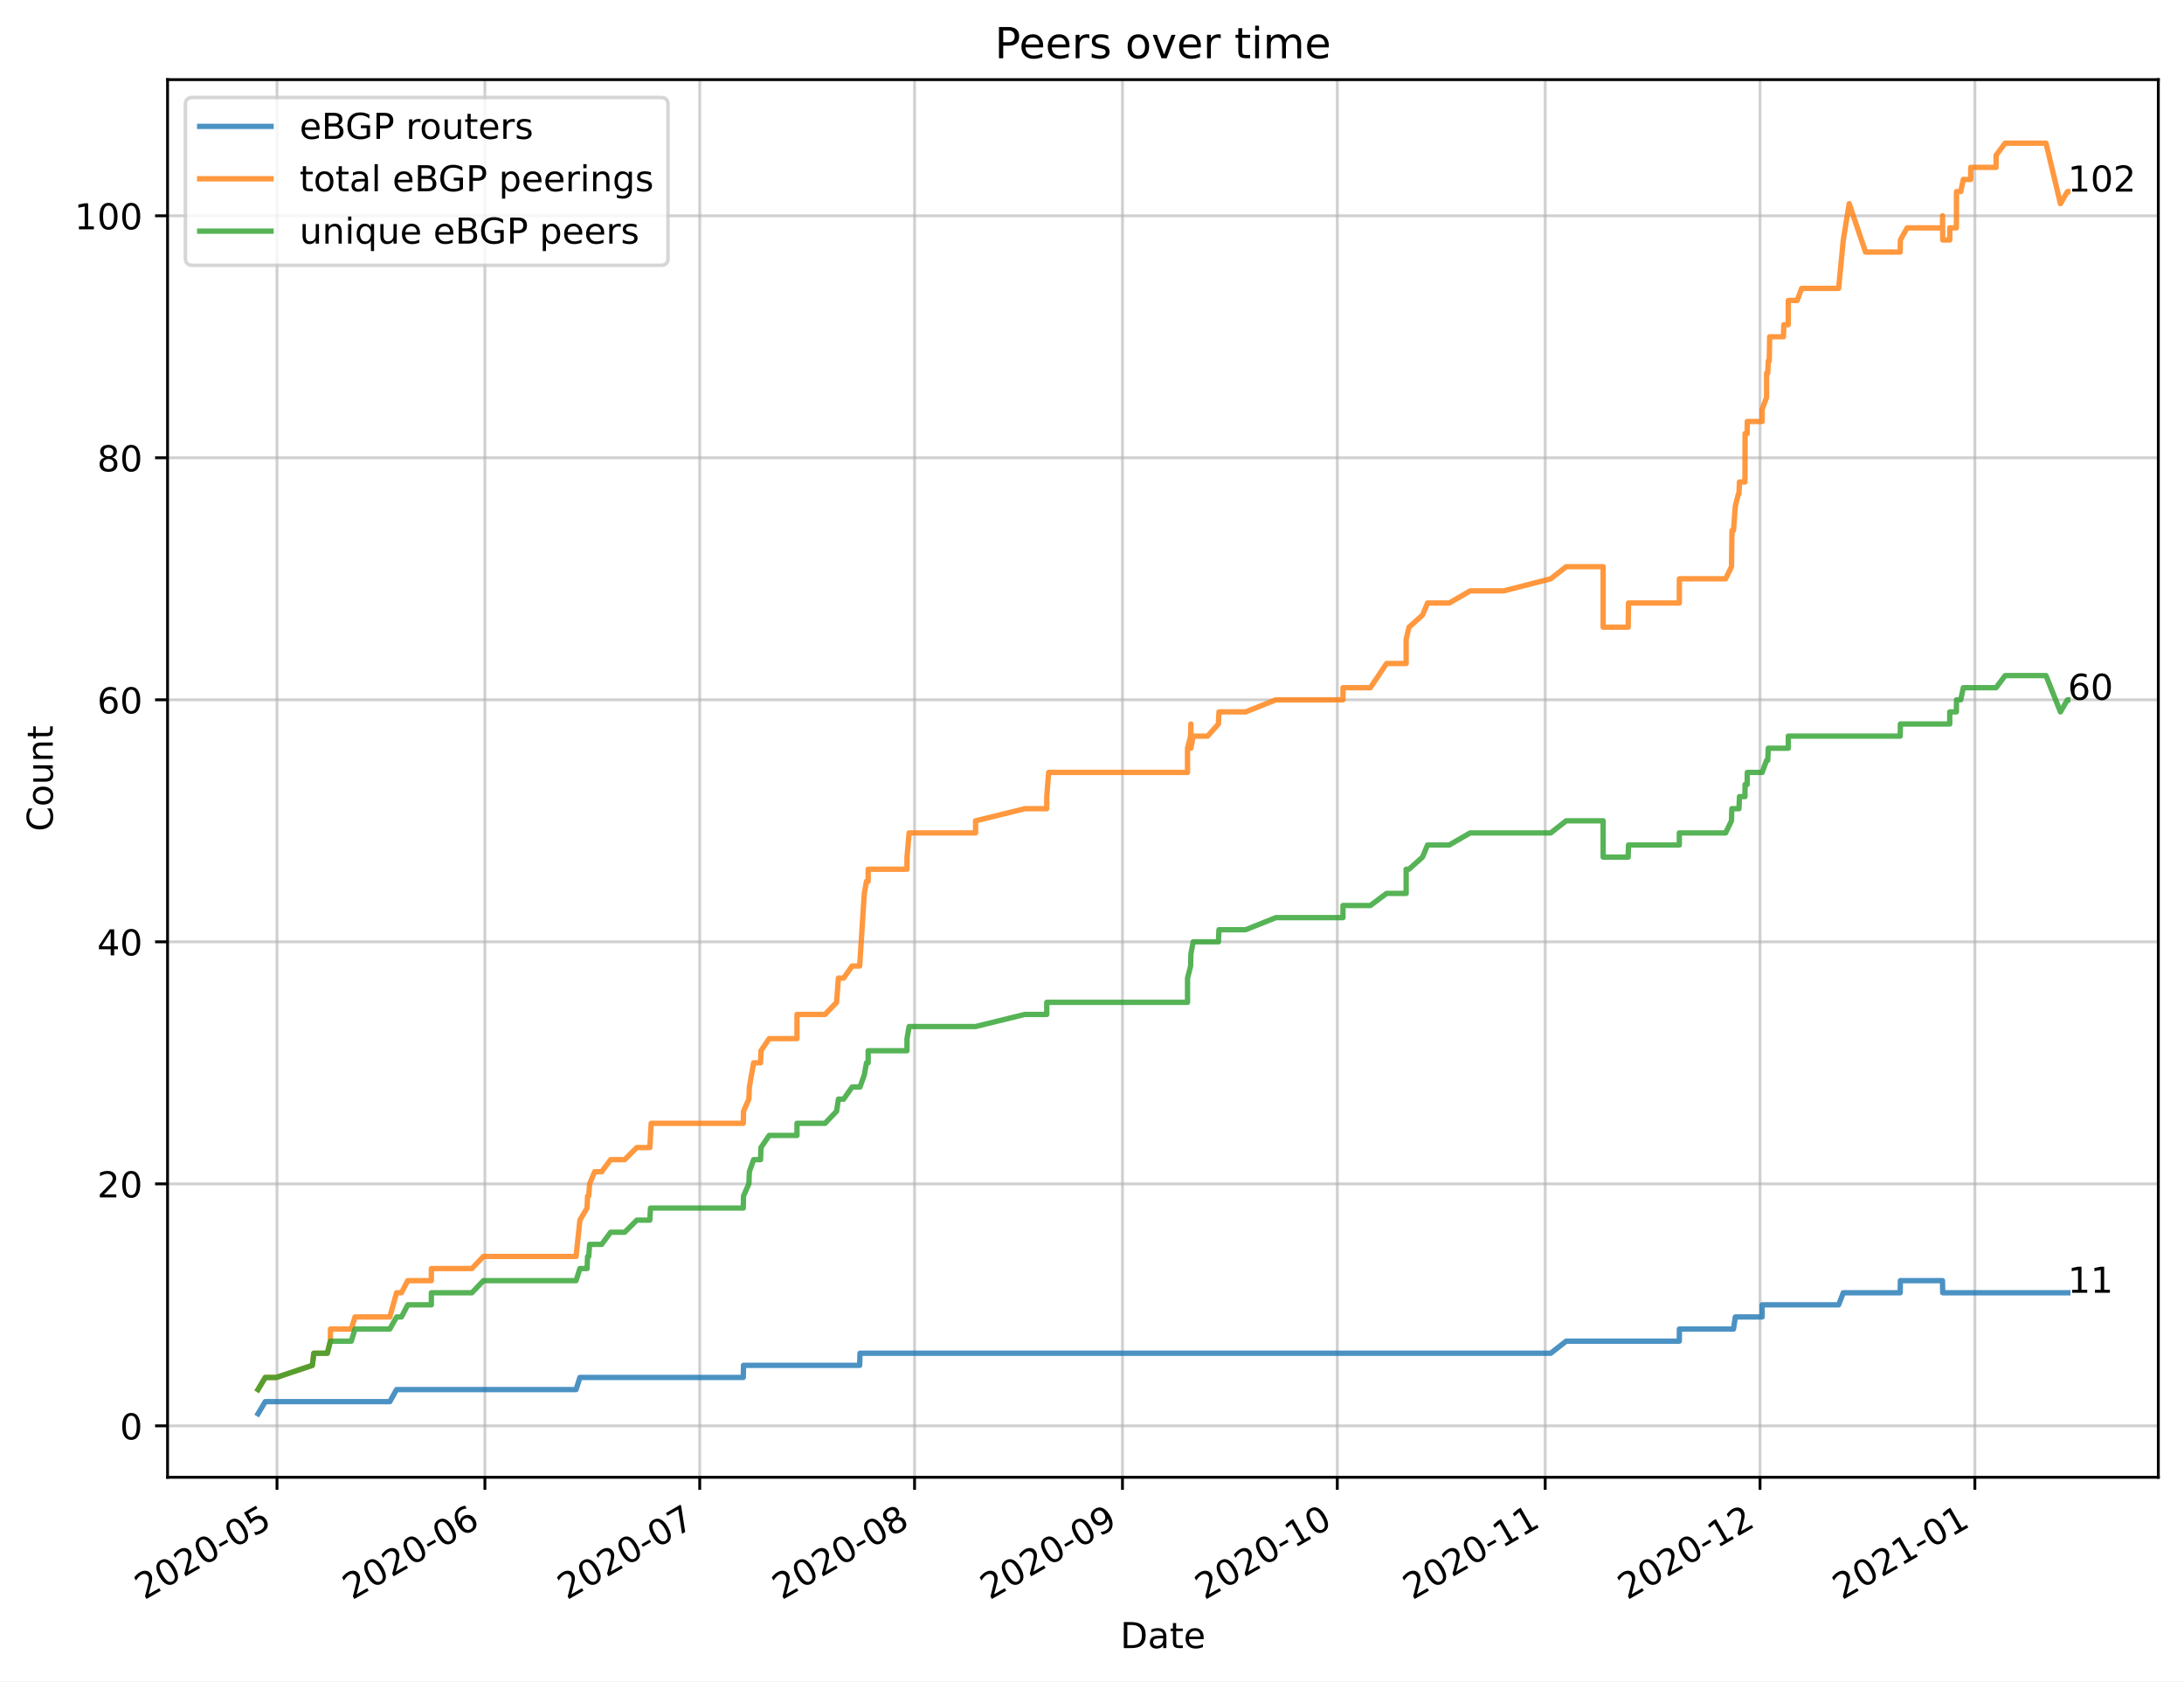
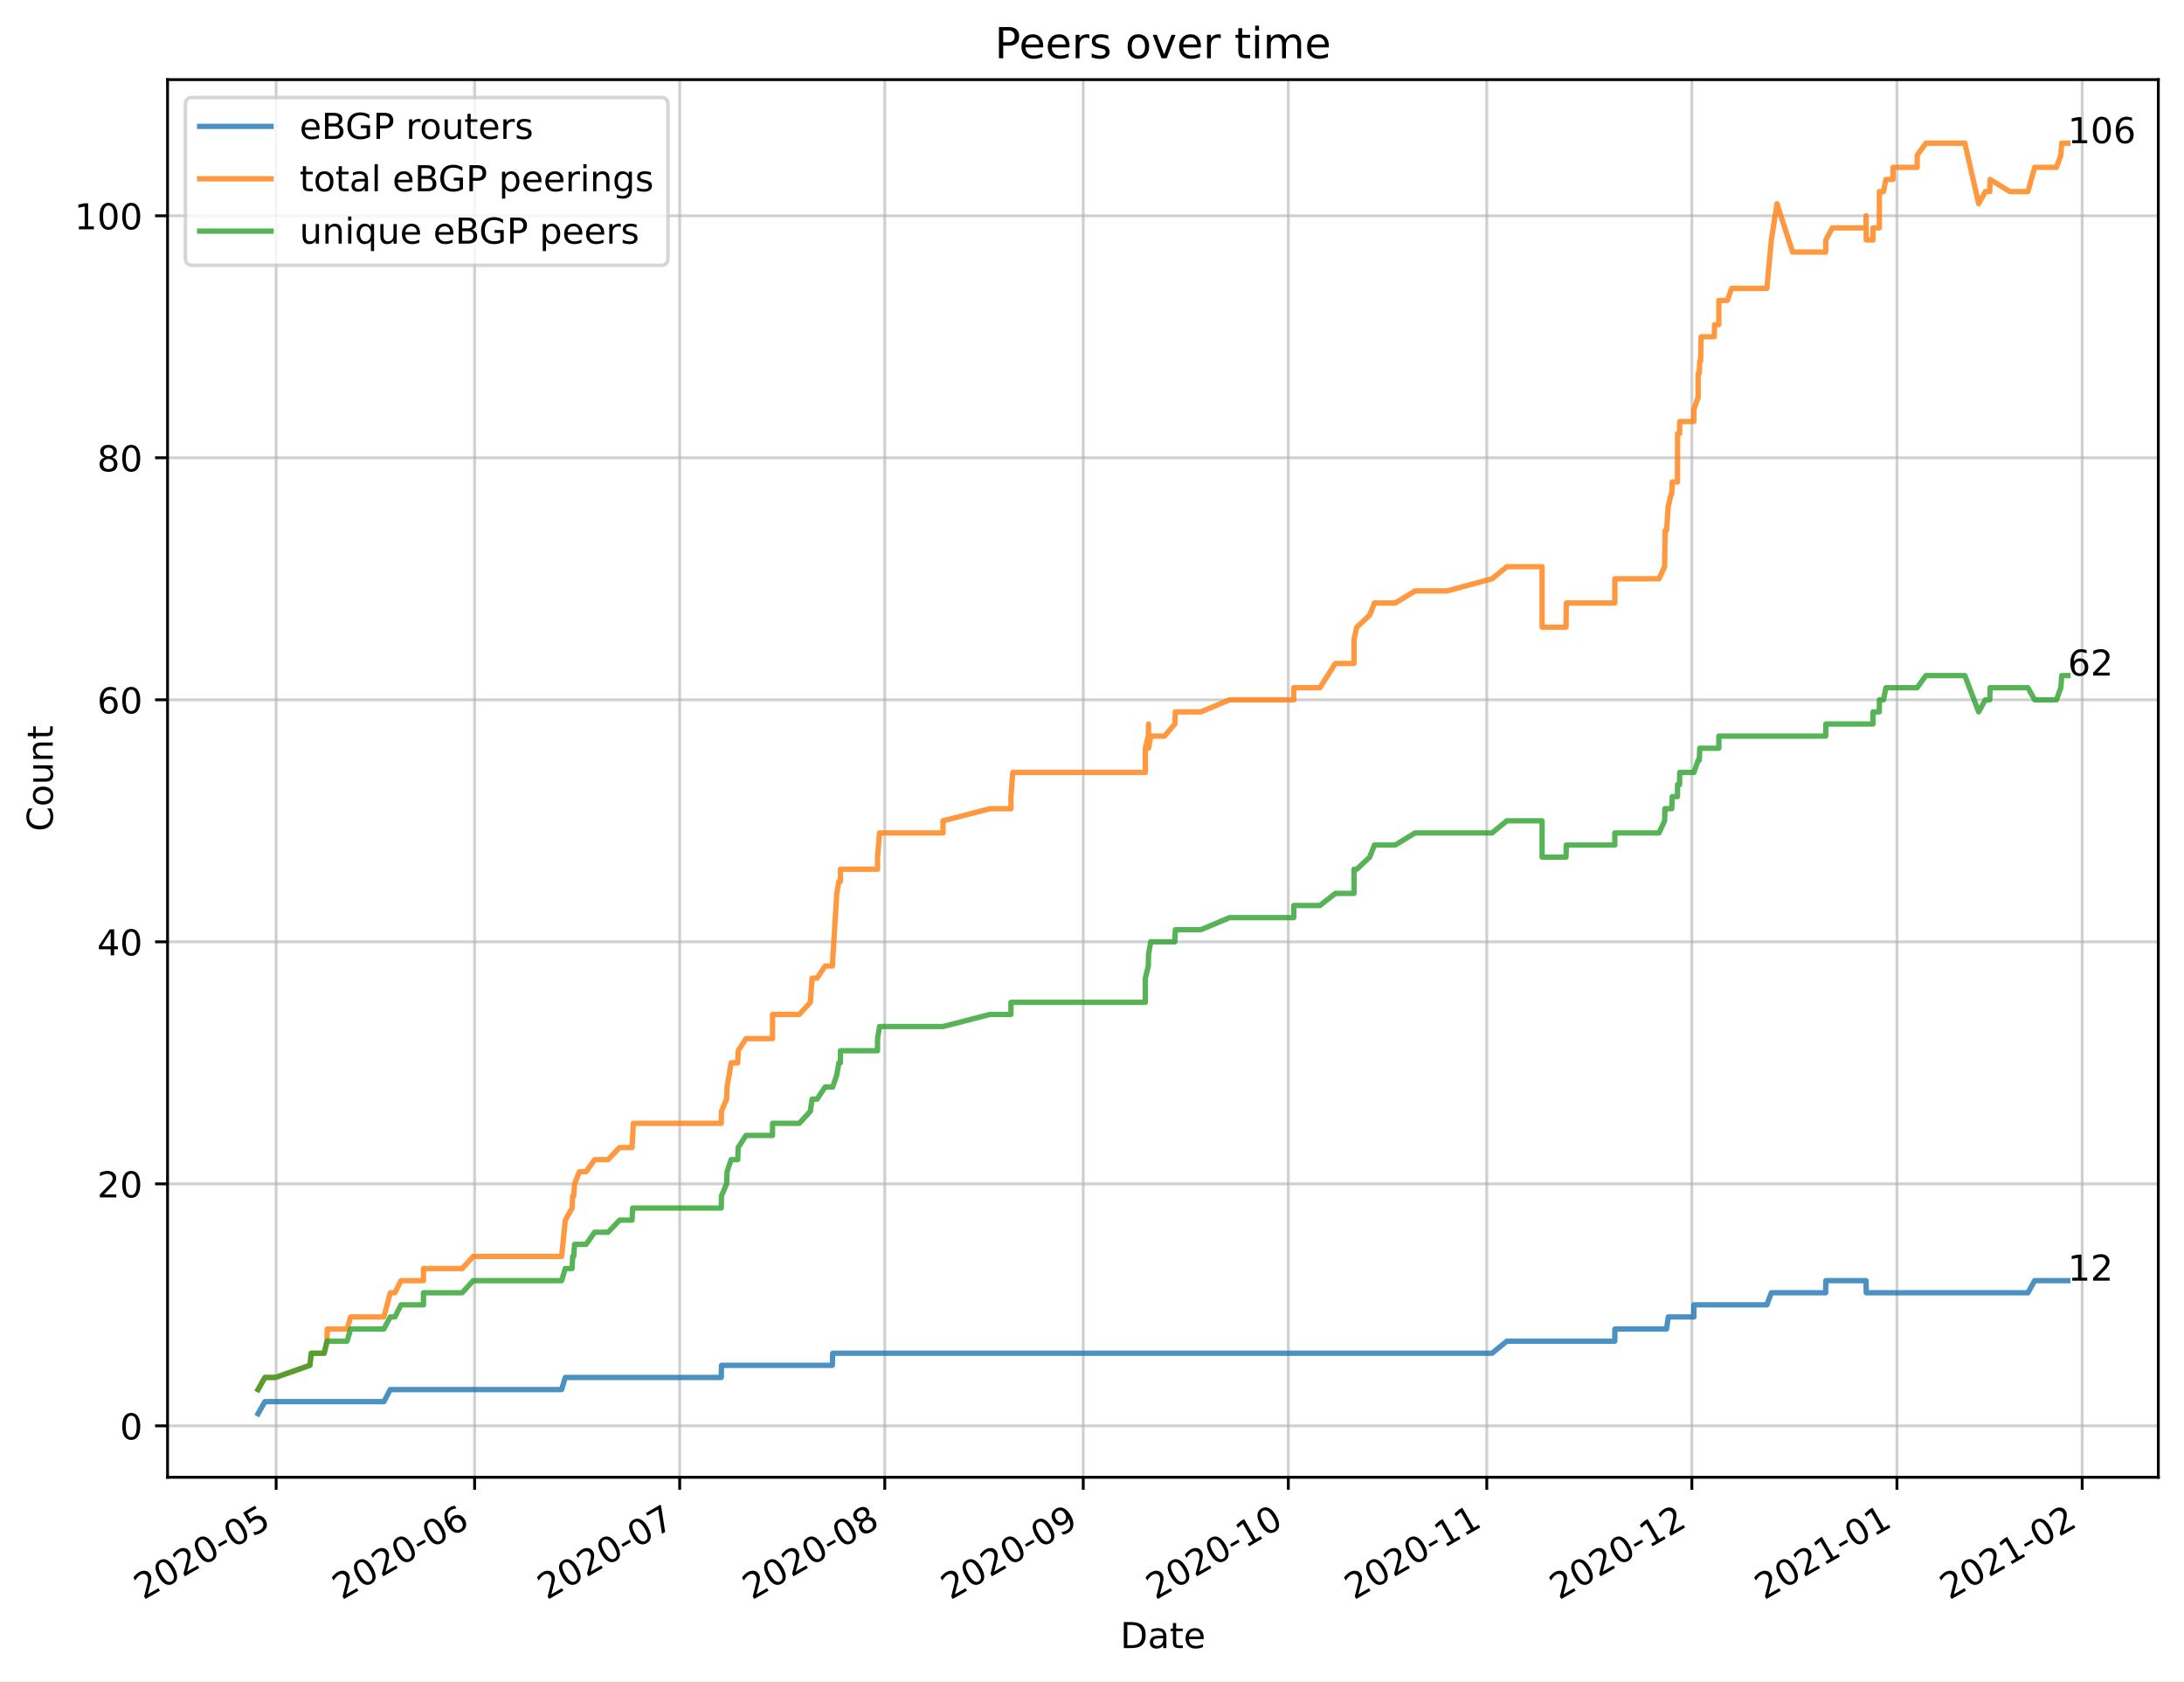
<svg xmlns="http://www.w3.org/2000/svg" xmlns:xlink="http://www.w3.org/1999/xlink" height="471.149pt" version="1.1" viewBox="0 0 612.166 471.149" width="612.166pt">
  <defs>
    <style type="text/css">*{stroke-linecap:butt;stroke-linejoin:round;}</style>
  </defs>
  <g id="figure_1">
    <g id="patch_1">
      <path d="M 0 471.149  L 612.166 471.149  L 612.166 0  L 0 0  z " style="fill:#ffffff;" />
    </g>
    <g id="axes_1">
      <g id="patch_2">
        <path d="M 46.966 413.998  L 604.966 413.998  L 604.966 22.318  L 46.966 22.318  z " style="fill:#ffffff;" />
      </g>
      <g id="matplotlib.axis_1">
        <g id="xtick_1">
          <g id="line2d_1">
-             <path clip-path="url(#p2215e91802)" d="M 77.642 413.998  L 77.642 22.318  " style="fill:none;stroke:#b0b0b0;stroke-linecap:square;stroke-opacity:0.6;stroke-width:0.8;" />
+             <path clip-path="url(#p0b9fd06346)" d="M 77.401 413.998  L 77.401 22.318  " style="fill:none;stroke:#b0b0b0;stroke-linecap:square;stroke-opacity:0.6;stroke-width:0.8;" />
          </g>
          <g id="line2d_2">
            <defs>
-               <path d="M 0 0  L 0 3.5  " id="m3f72b7a32d" style="stroke:#000000;stroke-width:0.8;" />
+               <path d="M 0 0  L 0 3.5  " id="m53df574d23" style="stroke:#000000;stroke-width:0.8;" />
            </defs>
            <g>
-               <use style="stroke:#000000;stroke-width:0.8;" x="77.642" xlink:href="#m3f72b7a32d" y="413.998" />
+               <use style="stroke:#000000;stroke-width:0.8;" x="77.401" xlink:href="#m53df574d23" y="413.998" />
            </g>
          </g>
          <g id="text_1">
-             <text style="font-family:DejaVu Sans;font-size:10px;font-stretch:normal;font-style:normal;font-weight:normal;" transform="translate(40.41694 448.47)rotate(-30)">2020-05</text>
+             <text style="font-family:DejaVu Sans;font-size:10px;font-stretch:normal;font-style:normal;font-weight:normal;" transform="translate(40.17584 448.47)rotate(-30)">2020-05</text>
          </g>
        </g>
        <g id="xtick_2">
          <g id="line2d_3">
-             <path clip-path="url(#p2215e91802)" d="M 135.916 413.998  L 135.916 22.318  " style="fill:none;stroke:#b0b0b0;stroke-linecap:square;stroke-opacity:0.6;stroke-width:0.8;" />
+             <path clip-path="url(#p0b9fd06346)" d="M 133.03 413.998  L 133.03 22.318  " style="fill:none;stroke:#b0b0b0;stroke-linecap:square;stroke-opacity:0.6;stroke-width:0.8;" />
          </g>
          <g id="line2d_4">
            <g>
-               <use style="stroke:#000000;stroke-width:0.8;" x="135.916" xlink:href="#m3f72b7a32d" y="413.998" />
+               <use style="stroke:#000000;stroke-width:0.8;" x="133.03" xlink:href="#m53df574d23" y="413.998" />
            </g>
          </g>
          <g id="text_2">
-             <text style="font-family:DejaVu Sans;font-size:10px;font-stretch:normal;font-style:normal;font-weight:normal;" transform="translate(98.69077 448.47)rotate(-30)">2020-06</text>
+             <text style="font-family:DejaVu Sans;font-size:10px;font-stretch:normal;font-style:normal;font-weight:normal;" transform="translate(95.80505 448.47)rotate(-30)">2020-06</text>
          </g>
        </g>
        <g id="xtick_3">
          <g id="line2d_5">
-             <path clip-path="url(#p2215e91802)" d="M 196.132 413.998  L 196.132 22.318  " style="fill:none;stroke:#b0b0b0;stroke-linecap:square;stroke-opacity:0.6;stroke-width:0.8;" />
+             <path clip-path="url(#p0b9fd06346)" d="M 190.513 413.998  L 190.513 22.318  " style="fill:none;stroke:#b0b0b0;stroke-linecap:square;stroke-opacity:0.6;stroke-width:0.8;" />
          </g>
          <g id="line2d_6">
            <g>
-               <use style="stroke:#000000;stroke-width:0.8;" x="196.132" xlink:href="#m3f72b7a32d" y="413.998" />
+               <use style="stroke:#000000;stroke-width:0.8;" x="190.513" xlink:href="#m53df574d23" y="413.998" />
            </g>
          </g>
          <g id="text_3">
-             <text style="font-family:DejaVu Sans;font-size:10px;font-stretch:normal;font-style:normal;font-weight:normal;" transform="translate(158.9071 448.47)rotate(-30)">2020-07</text>
+             <text style="font-family:DejaVu Sans;font-size:10px;font-stretch:normal;font-style:normal;font-weight:normal;" transform="translate(153.2886 448.47)rotate(-30)">2020-07</text>
          </g>
        </g>
        <g id="xtick_4">
          <g id="line2d_7">
-             <path clip-path="url(#p2215e91802)" d="M 256.348 413.998  L 256.348 22.318  " style="fill:none;stroke:#b0b0b0;stroke-linecap:square;stroke-opacity:0.6;stroke-width:0.8;" />
+             <path clip-path="url(#p0b9fd06346)" d="M 247.997 413.998  L 247.997 22.318  " style="fill:none;stroke:#b0b0b0;stroke-linecap:square;stroke-opacity:0.6;stroke-width:0.8;" />
          </g>
          <g id="line2d_8">
            <g>
-               <use style="stroke:#000000;stroke-width:0.8;" x="256.348" xlink:href="#m3f72b7a32d" y="413.998" />
+               <use style="stroke:#000000;stroke-width:0.8;" x="247.997" xlink:href="#m53df574d23" y="413.998" />
            </g>
          </g>
          <g id="text_4">
-             <text style="font-family:DejaVu Sans;font-size:10px;font-stretch:normal;font-style:normal;font-weight:normal;" transform="translate(219.1233 448.47)rotate(-30)">2020-08</text>
+             <text style="font-family:DejaVu Sans;font-size:10px;font-stretch:normal;font-style:normal;font-weight:normal;" transform="translate(210.7721 448.47)rotate(-30)">2020-08</text>
          </g>
        </g>
        <g id="xtick_5">
          <g id="line2d_9">
-             <path clip-path="url(#p2215e91802)" d="M 314.622 413.998  L 314.622 22.318  " style="fill:none;stroke:#b0b0b0;stroke-linecap:square;stroke-opacity:0.6;stroke-width:0.8;" />
+             <path clip-path="url(#p0b9fd06346)" d="M 303.626 413.998  L 303.626 22.318  " style="fill:none;stroke:#b0b0b0;stroke-linecap:square;stroke-opacity:0.6;stroke-width:0.8;" />
          </g>
          <g id="line2d_10">
            <g>
-               <use style="stroke:#000000;stroke-width:0.8;" x="314.622" xlink:href="#m3f72b7a32d" y="413.998" />
+               <use style="stroke:#000000;stroke-width:0.8;" x="303.626" xlink:href="#m53df574d23" y="413.998" />
            </g>
          </g>
          <g id="text_5">
-             <text style="font-family:DejaVu Sans;font-size:10px;font-stretch:normal;font-style:normal;font-weight:normal;" transform="translate(277.3972 448.47)rotate(-30)">2020-09</text>
+             <text style="font-family:DejaVu Sans;font-size:10px;font-stretch:normal;font-style:normal;font-weight:normal;" transform="translate(266.4013 448.47)rotate(-30)">2020-09</text>
          </g>
        </g>
        <g id="xtick_6">
          <g id="line2d_11">
-             <path clip-path="url(#p2215e91802)" d="M 374.838 413.998  L 374.838 22.318  " style="fill:none;stroke:#b0b0b0;stroke-linecap:square;stroke-opacity:0.6;stroke-width:0.8;" />
+             <path clip-path="url(#p0b9fd06346)" d="M 361.11 413.998  L 361.11 22.318  " style="fill:none;stroke:#b0b0b0;stroke-linecap:square;stroke-opacity:0.6;stroke-width:0.8;" />
          </g>
          <g id="line2d_12">
            <g>
-               <use style="stroke:#000000;stroke-width:0.8;" x="374.838" xlink:href="#m3f72b7a32d" y="413.998" />
+               <use style="stroke:#000000;stroke-width:0.8;" x="361.11" xlink:href="#m53df574d23" y="413.998" />
            </g>
          </g>
          <g id="text_6">
-             <text style="font-family:DejaVu Sans;font-size:10px;font-stretch:normal;font-style:normal;font-weight:normal;" transform="translate(337.6135 448.47)rotate(-30)">2020-10</text>
+             <text style="font-family:DejaVu Sans;font-size:10px;font-stretch:normal;font-style:normal;font-weight:normal;" transform="translate(323.8848 448.47)rotate(-30)">2020-10</text>
          </g>
        </g>
        <g id="xtick_7">
          <g id="line2d_13">
-             <path clip-path="url(#p2215e91802)" d="M 433.112 413.998  L 433.112 22.318  " style="fill:none;stroke:#b0b0b0;stroke-linecap:square;stroke-opacity:0.6;stroke-width:0.8;" />
+             <path clip-path="url(#p0b9fd06346)" d="M 416.739 413.998  L 416.739 22.318  " style="fill:none;stroke:#b0b0b0;stroke-linecap:square;stroke-opacity:0.6;stroke-width:0.8;" />
          </g>
          <g id="line2d_14">
            <g>
-               <use style="stroke:#000000;stroke-width:0.8;" x="433.112" xlink:href="#m3f72b7a32d" y="413.998" />
+               <use style="stroke:#000000;stroke-width:0.8;" x="416.739" xlink:href="#m53df574d23" y="413.998" />
            </g>
          </g>
          <g id="text_7">
-             <text style="font-family:DejaVu Sans;font-size:10px;font-stretch:normal;font-style:normal;font-weight:normal;" transform="translate(395.8873 448.47)rotate(-30)">2020-11</text>
+             <text style="font-family:DejaVu Sans;font-size:10px;font-stretch:normal;font-style:normal;font-weight:normal;" transform="translate(379.514 448.47)rotate(-30)">2020-11</text>
          </g>
        </g>
        <g id="xtick_8">
          <g id="line2d_15">
-             <path clip-path="url(#p2215e91802)" d="M 493.328 413.998  L 493.328 22.318  " style="fill:none;stroke:#b0b0b0;stroke-linecap:square;stroke-opacity:0.6;stroke-width:0.8;" />
+             <path clip-path="url(#p0b9fd06346)" d="M 474.222 413.998  L 474.222 22.318  " style="fill:none;stroke:#b0b0b0;stroke-linecap:square;stroke-opacity:0.6;stroke-width:0.8;" />
          </g>
          <g id="line2d_16">
            <g>
-               <use style="stroke:#000000;stroke-width:0.8;" x="493.328" xlink:href="#m3f72b7a32d" y="413.998" />
+               <use style="stroke:#000000;stroke-width:0.8;" x="474.222" xlink:href="#m53df574d23" y="413.998" />
            </g>
          </g>
          <g id="text_8">
-             <text style="font-family:DejaVu Sans;font-size:10px;font-stretch:normal;font-style:normal;font-weight:normal;" transform="translate(456.1036 448.47)rotate(-30)">2020-12</text>
+             <text style="font-family:DejaVu Sans;font-size:10px;font-stretch:normal;font-style:normal;font-weight:normal;" transform="translate(436.9975 448.47)rotate(-30)">2020-12</text>
          </g>
        </g>
        <g id="xtick_9">
          <g id="line2d_17">
-             <path clip-path="url(#p2215e91802)" d="M 553.545 413.998  L 553.545 22.318  " style="fill:none;stroke:#b0b0b0;stroke-linecap:square;stroke-opacity:0.6;stroke-width:0.8;" />
+             <path clip-path="url(#p0b9fd06346)" d="M 531.706 413.998  L 531.706 22.318  " style="fill:none;stroke:#b0b0b0;stroke-linecap:square;stroke-opacity:0.6;stroke-width:0.8;" />
          </g>
          <g id="line2d_18">
            <g>
-               <use style="stroke:#000000;stroke-width:0.8;" x="553.545" xlink:href="#m3f72b7a32d" y="413.998" />
+               <use style="stroke:#000000;stroke-width:0.8;" x="531.706" xlink:href="#m53df574d23" y="413.998" />
            </g>
          </g>
          <g id="text_9">
-             <text style="font-family:DejaVu Sans;font-size:10px;font-stretch:normal;font-style:normal;font-weight:normal;" transform="translate(516.3199 448.47)rotate(-30)">2021-01</text>
-           </g>
-         </g>
-         <g id="text_10">
+             <text style="font-family:DejaVu Sans;font-size:10px;font-stretch:normal;font-style:normal;font-weight:normal;" transform="translate(494.4811 448.47)rotate(-30)">2021-01</text>
+           </g>
+         </g>
+         <g id="xtick_10">
+           <g id="line2d_19">
+             <path clip-path="url(#p0b9fd06346)" d="M 583.626 413.998  L 583.626 22.318  " style="fill:none;stroke:#b0b0b0;stroke-linecap:square;stroke-opacity:0.6;stroke-width:0.8;" />
+           </g>
+           <g id="line2d_20">
+             <g>
+               <use style="stroke:#000000;stroke-width:0.8;" x="583.626" xlink:href="#m53df574d23" y="413.998" />
+             </g>
+           </g>
+           <g id="text_10">
+             <text style="font-family:DejaVu Sans;font-size:10px;font-stretch:normal;font-style:normal;font-weight:normal;" transform="translate(546.4017 448.47)rotate(-30)">2021-02</text>
+           </g>
+         </g>
+         <g id="text_11">
          <text style="font-family:DejaVu Sans;font-size:10px;font-stretch:normal;font-style:normal;font-weight:normal;text-anchor:middle;" transform="rotate(-0, 325.9656, 461.8695)" x="325.966" y="461.869">Date</text>
        </g>
      </g>
      <g id="matplotlib.axis_2">
        <g id="ytick_1">
-           <g id="line2d_19">
-             <path clip-path="url(#p2215e91802)" d="M 46.966 399.586  L 604.966 399.586  " style="fill:none;stroke:#b0b0b0;stroke-linecap:square;stroke-opacity:0.6;stroke-width:0.8;" />
-           </g>
-           <g id="line2d_20">
+           <g id="line2d_21">
+             <path clip-path="url(#p0b9fd06346)" d="M 46.966 399.586  L 604.966 399.586  " style="fill:none;stroke:#b0b0b0;stroke-linecap:square;stroke-opacity:0.6;stroke-width:0.8;" />
+           </g>
+           <g id="line2d_22">
            <defs>
-               <path d="M 0 0  L -3.5 0  " id="m872a10aa75" style="stroke:#000000;stroke-width:0.8;" />
+               <path d="M 0 0  L -3.5 0  " id="mb22789eb89" style="stroke:#000000;stroke-width:0.8;" />
            </defs>
            <g>
-               <use style="stroke:#000000;stroke-width:0.8;" x="46.966" xlink:href="#m872a10aa75" y="399.586" />
-             </g>
-           </g>
-           <g id="text_11">
+               <use style="stroke:#000000;stroke-width:0.8;" x="46.966" xlink:href="#mb22789eb89" y="399.586" />
+             </g>
+           </g>
+           <g id="text_12">
            <text style="font-family:DejaVu Sans;font-size:10px;font-stretch:normal;font-style:normal;font-weight:normal;text-anchor:end;" transform="rotate(-0, 39.96563, 403.3849)" x="39.966" y="403.385">0</text>
          </g>
        </g>
        <g id="ytick_2">
-           <g id="line2d_21">
-             <path clip-path="url(#p2215e91802)" d="M 46.966 331.762  L 604.966 331.762  " style="fill:none;stroke:#b0b0b0;stroke-linecap:square;stroke-opacity:0.6;stroke-width:0.8;" />
-           </g>
-           <g id="line2d_22">
-             <g>
-               <use style="stroke:#000000;stroke-width:0.8;" x="46.966" xlink:href="#m872a10aa75" y="331.762" />
-             </g>
-           </g>
-           <g id="text_12">
+           <g id="line2d_23">
+             <path clip-path="url(#p0b9fd06346)" d="M 46.966 331.762  L 604.966 331.762  " style="fill:none;stroke:#b0b0b0;stroke-linecap:square;stroke-opacity:0.6;stroke-width:0.8;" />
+           </g>
+           <g id="line2d_24">
+             <g>
+               <use style="stroke:#000000;stroke-width:0.8;" x="46.966" xlink:href="#mb22789eb89" y="331.762" />
+             </g>
+           </g>
+           <g id="text_13">
            <text style="font-family:DejaVu Sans;font-size:10px;font-stretch:normal;font-style:normal;font-weight:normal;text-anchor:end;" transform="rotate(-0, 39.96563, 335.5615)" x="39.966" y="335.562">20</text>
          </g>
        </g>
        <g id="ytick_3">
-           <g id="line2d_23">
-             <path clip-path="url(#p2215e91802)" d="M 46.966 263.939  L 604.966 263.939  " style="fill:none;stroke:#b0b0b0;stroke-linecap:square;stroke-opacity:0.6;stroke-width:0.8;" />
-           </g>
-           <g id="line2d_24">
-             <g>
-               <use style="stroke:#000000;stroke-width:0.8;" x="46.966" xlink:href="#m872a10aa75" y="263.939" />
-             </g>
-           </g>
-           <g id="text_13">
+           <g id="line2d_25">
+             <path clip-path="url(#p0b9fd06346)" d="M 46.966 263.939  L 604.966 263.939  " style="fill:none;stroke:#b0b0b0;stroke-linecap:square;stroke-opacity:0.6;stroke-width:0.8;" />
+           </g>
+           <g id="line2d_26">
+             <g>
+               <use style="stroke:#000000;stroke-width:0.8;" x="46.966" xlink:href="#mb22789eb89" y="263.939" />
+             </g>
+           </g>
+           <g id="text_14">
            <text style="font-family:DejaVu Sans;font-size:10px;font-stretch:normal;font-style:normal;font-weight:normal;text-anchor:end;" transform="rotate(-0, 39.96563, 267.7381)" x="39.966" y="267.738">40</text>
          </g>
        </g>
        <g id="ytick_4">
-           <g id="line2d_25">
-             <path clip-path="url(#p2215e91802)" d="M 46.966 196.116  L 604.966 196.116  " style="fill:none;stroke:#b0b0b0;stroke-linecap:square;stroke-opacity:0.6;stroke-width:0.8;" />
-           </g>
-           <g id="line2d_26">
-             <g>
-               <use style="stroke:#000000;stroke-width:0.8;" x="46.966" xlink:href="#m872a10aa75" y="196.116" />
-             </g>
-           </g>
-           <g id="text_14">
+           <g id="line2d_27">
+             <path clip-path="url(#p0b9fd06346)" d="M 46.966 196.116  L 604.966 196.116  " style="fill:none;stroke:#b0b0b0;stroke-linecap:square;stroke-opacity:0.6;stroke-width:0.8;" />
+           </g>
+           <g id="line2d_28">
+             <g>
+               <use style="stroke:#000000;stroke-width:0.8;" x="46.966" xlink:href="#mb22789eb89" y="196.116" />
+             </g>
+           </g>
+           <g id="text_15">
            <text style="font-family:DejaVu Sans;font-size:10px;font-stretch:normal;font-style:normal;font-weight:normal;text-anchor:end;" transform="rotate(-0, 39.96563, 199.9147)" x="39.966" y="199.915">60</text>
          </g>
        </g>
        <g id="ytick_5">
-           <g id="line2d_27">
-             <path clip-path="url(#p2215e91802)" d="M 46.966 128.292  L 604.966 128.292  " style="fill:none;stroke:#b0b0b0;stroke-linecap:square;stroke-opacity:0.6;stroke-width:0.8;" />
-           </g>
-           <g id="line2d_28">
-             <g>
-               <use style="stroke:#000000;stroke-width:0.8;" x="46.966" xlink:href="#m872a10aa75" y="128.292" />
-             </g>
-           </g>
-           <g id="text_15">
+           <g id="line2d_29">
+             <path clip-path="url(#p0b9fd06346)" d="M 46.966 128.292  L 604.966 128.292  " style="fill:none;stroke:#b0b0b0;stroke-linecap:square;stroke-opacity:0.6;stroke-width:0.8;" />
+           </g>
+           <g id="line2d_30">
+             <g>
+               <use style="stroke:#000000;stroke-width:0.8;" x="46.966" xlink:href="#mb22789eb89" y="128.292" />
+             </g>
+           </g>
+           <g id="text_16">
            <text style="font-family:DejaVu Sans;font-size:10px;font-stretch:normal;font-style:normal;font-weight:normal;text-anchor:end;" transform="rotate(-0, 39.96563, 132.0914)" x="39.966" y="132.091">80</text>
          </g>
        </g>
        <g id="ytick_6">
-           <g id="line2d_29">
-             <path clip-path="url(#p2215e91802)" d="M 46.966 60.469  L 604.966 60.469  " style="fill:none;stroke:#b0b0b0;stroke-linecap:square;stroke-opacity:0.6;stroke-width:0.8;" />
-           </g>
-           <g id="line2d_30">
-             <g>
-               <use style="stroke:#000000;stroke-width:0.8;" x="46.966" xlink:href="#m872a10aa75" y="60.469" />
-             </g>
-           </g>
-           <g id="text_16">
+           <g id="line2d_31">
+             <path clip-path="url(#p0b9fd06346)" d="M 46.966 60.469  L 604.966 60.469  " style="fill:none;stroke:#b0b0b0;stroke-linecap:square;stroke-opacity:0.6;stroke-width:0.8;" />
+           </g>
+           <g id="line2d_32">
+             <g>
+               <use style="stroke:#000000;stroke-width:0.8;" x="46.966" xlink:href="#mb22789eb89" y="60.469" />
+             </g>
+           </g>
+           <g id="text_17">
            <text style="font-family:DejaVu Sans;font-size:10px;font-stretch:normal;font-style:normal;font-weight:normal;text-anchor:end;" transform="rotate(-0, 39.96563, 64.26799)" x="39.966" y="64.268">100</text>
          </g>
        </g>
-         <g id="text_17">
+         <g id="text_18">
          <text style="font-family:DejaVu Sans;font-size:10px;font-stretch:normal;font-style:normal;font-weight:normal;text-anchor:middle;" transform="rotate(-90, 14.79844, 218.1581)" x="14.798" y="218.158">Count</text>
        </g>
      </g>
-       <g id="line2d_31">
-         <path clip-path="url(#p2215e91802)" d="M 579.602 362.283  L 544.534 362.283  L 544.471 358.892  L 532.666 358.892  L 532.618 362.283  L 516.668 362.283  L 515.362 365.674  L 493.929 365.674  L 493.928 369.065  L 486.402 369.065  L 485.891 372.456  L 470.724 372.456  L 470.709 375.847  L 438.993 375.847  L 434.66 379.239  L 241.055 379.239  L 240.96 382.63  L 208.404 382.63  L 208.342 386.021  L 162.544 386.021  L 161.471 389.412  L 111.16 389.412  L 109.263 392.803  L 74.348 392.803  L 72.329 396.194  L 72.329 396.194  " style="fill:none;stroke:#1f77b4;stroke-linecap:square;stroke-opacity:0.8;stroke-width:1.5;" />
-       </g>
-       <g id="line2d_32">
-         <path clip-path="url(#p2215e91802)" d="M 579.602 53.686  L 579.498 53.686  L 577.536 57.078  L 573.486 40.122  L 562.031 40.122  L 559.496 43.513  L 559.482 46.904  L 552.386 46.904  L 552.376 50.295  L 550.308 50.295  L 549.589 53.686  L 548.4 53.686  L 548.365 63.86  L 546.512 63.86  L 546.509 67.251  L 544.534 67.251  L 544.485 60.469  L 544.471 63.86  L 534.562 63.86  L 532.666 67.251  L 532.618 70.642  L 522.909 70.642  L 518.324 57.078  L 516.668 67.251  L 515.362 80.816  L 504.997 80.816  L 503.731 84.207  L 501.253 84.207  L 501.253 90.989  L 500.001 90.989  L 499.898 94.38  L 496.029 94.38  L 495.908 101.163  L 495.641 101.163  L 495.499 104.554  L 495.499 104.554  L 495.172 104.554  L 495.171 111.336  L 493.929 114.727  L 493.928 118.119  L 489.754 118.119  L 489.733 121.51  L 489.136 121.51  L 489.103 135.074  L 487.565 135.074  L 487.423 138.466  L 487.247 138.466  L 486.402 141.857  L 485.891 148.639  L 485.48 148.639  L 485.418 152.03  L 485.326 158.813  L 483.683 162.204  L 470.724 162.204  L 470.709 168.986  L 456.463 168.986  L 456.371 175.769  L 449.357 175.769  L 449.349 158.813  L 438.993 158.813  L 434.66 162.204  L 421.455 165.595  L 412.087 165.595  L 406.216 168.986  L 400.128 168.986  L 398.726 172.377  L 394.942 175.769  L 394.138 179.16  L 394.137 185.942  L 388.639 185.942  L 384.104 192.724  L 376.432 192.724  L 376.431 196.116  L 357.626 196.116  L 349.134 199.507  L 341.672 199.507  L 341.517 202.898  L 338.479 206.289  L 334.451 206.289  L 333.805 209.68  L 333.804 202.898  L 333.726 206.289  L 332.861 209.68  L 332.859 216.463  L 293.935 216.463  L 293.399 223.245  L 293.397 226.636  L 287.24 226.636  L 273.445 230.027  L 273.456 233.418  L 273.441 233.418  L 254.815 233.418  L 254.233 240.201  L 254.216 243.592  L 243.343 243.592  L 243.342 246.983  L 242.877 246.983  L 242.259 250.374  L 240.96 270.721  L 238.84 270.721  L 236.472 274.112  L 235.001 274.112  L 234.496 280.895  L 231.246 284.286  L 223.393 284.286  L 223.392 291.068  L 215.598 291.068  L 213.303 294.459  L 213.176 297.851  L 211.24 297.851  L 210.043 304.633  L 209.907 308.024  L 208.404 311.415  L 208.342 314.806  L 182.522 314.806  L 182.144 321.589  L 178.495 321.589  L 175.093 324.98  L 171.16 324.98  L 168.646 328.371  L 166.685 328.371  L 165.266 331.762  L 165.021 335.153  L 164.701 335.153  L 164.556 338.545  L 162.544 341.936  L 161.471 352.109  L 135.498 352.109  L 132.272 355.5  L 120.906 355.5  L 120.906 358.892  L 114.292 358.892  L 112.52 362.283  L 111.16 362.283  L 109.263 369.065  L 99.507 369.065  L 98.475 372.456  L 92.626 372.456  L 92.596 375.847  L 91.748 379.239  L 87.963 379.239  L 87.552 382.63  L 77.432 386.021  L 74.348 386.021  L 72.329 389.412  L 72.329 389.412  " style="fill:none;stroke:#ff7f0e;stroke-linecap:square;stroke-opacity:0.8;stroke-width:1.5;" />
-       </g>
      <g id="line2d_33">
-         <path clip-path="url(#p2215e91802)" d="M 579.602 196.116  L 579.498 196.116  L 577.536 199.507  L 573.486 189.333  L 562.031 189.333  L 559.482 192.724  L 550.308 192.724  L 549.589 196.116  L 548.4 196.116  L 548.365 199.507  L 546.512 199.507  L 546.509 202.898  L 532.666 202.898  L 532.618 206.289  L 501.253 206.289  L 501.253 209.68  L 495.641 209.68  L 495.499 213.071  L 495.499 213.071  L 495.171 213.071  L 493.928 216.463  L 489.754 216.463  L 489.733 219.854  L 489.136 219.854  L 489.103 223.245  L 487.565 223.245  L 487.423 226.636  L 485.418 226.636  L 485.326 230.027  L 483.683 233.418  L 470.709 233.418  L 470.709 236.81  L 456.463 236.81  L 456.371 240.201  L 449.357 240.201  L 449.349 230.027  L 438.993 230.027  L 434.66 233.418  L 412.087 233.418  L 406.216 236.81  L 400.128 236.81  L 398.726 240.201  L 394.942 243.592  L 394.138 243.592  L 394.137 250.374  L 388.639 250.374  L 384.104 253.765  L 376.432 253.765  L 376.431 257.157  L 357.626 257.157  L 349.134 260.548  L 341.672 260.548  L 341.517 263.939  L 334.451 263.939  L 333.804 267.33  L 333.726 270.721  L 332.861 274.112  L 332.859 280.895  L 293.399 280.895  L 293.397 284.286  L 287.24 284.286  L 273.441 287.677  L 254.815 287.677  L 254.233 291.068  L 254.216 294.459  L 243.343 294.459  L 243.342 297.851  L 242.877 297.851  L 242.259 301.242  L 241.055 304.633  L 238.84 304.633  L 236.472 308.024  L 235.001 308.024  L 234.496 311.415  L 231.246 314.806  L 223.393 314.806  L 223.392 318.198  L 215.598 318.198  L 213.303 321.589  L 213.176 324.98  L 211.24 324.98  L 210.043 328.371  L 209.907 331.762  L 208.404 335.153  L 208.342 338.545  L 182.327 338.545  L 182.144 341.936  L 178.495 341.936  L 175.093 345.327  L 171.16 345.327  L 168.646 348.718  L 165.266 348.718  L 165.021 352.109  L 164.701 352.109  L 164.556 355.5  L 162.544 355.5  L 161.471 358.892  L 135.498 358.892  L 132.272 362.283  L 120.906 362.283  L 120.906 365.674  L 114.292 365.674  L 112.52 369.065  L 111.16 369.065  L 109.263 372.456  L 99.507 372.456  L 98.475 375.847  L 92.596 375.847  L 91.748 379.239  L 87.963 379.239  L 87.552 382.63  L 77.432 386.021  L 74.348 386.021  L 72.329 389.412  L 72.329 389.412  " style="fill:none;stroke:#2ca02c;stroke-linecap:square;stroke-opacity:0.8;stroke-width:1.5;" />
+         <path clip-path="url(#p0b9fd06346)" d="M 579.602 358.892  L 570.303 358.892  L 568.421 362.283  L 523.104 362.283  L 523.044 358.892  L 511.775 358.892  L 511.729 362.283  L 496.503 362.283  L 495.256 365.674  L 474.796 365.674  L 474.795 369.065  L 467.611 369.065  L 467.123 372.456  L 452.643 372.456  L 452.629 375.847  L 422.353 375.847  L 418.216 379.239  L 233.397 379.239  L 233.307 382.63  L 202.229 382.63  L 202.17 386.021  L 158.45 386.021  L 157.425 389.412  L 109.398 389.412  L 107.587 392.803  L 74.256 392.803  L 72.329 396.194  L 72.329 396.194  " style="fill:none;stroke:#1f77b4;stroke-linecap:square;stroke-opacity:0.8;stroke-width:1.5;" />
+       </g>
+       <g id="line2d_34">
+         <path clip-path="url(#p0b9fd06346)" d="M 579.602 40.122  L 577.9 40.122  L 577.646 43.513  L 576.411 46.904  L 570.303 46.904  L 568.421 53.686  L 563.344 53.686  L 557.812 50.295  L 557.723 53.686  L 556.482 53.686  L 554.609 57.078  L 550.742 40.122  L 539.807 40.122  L 537.388 43.513  L 537.374 46.904  L 530.6 46.904  L 530.59 50.295  L 528.616 50.295  L 527.93 53.686  L 526.795 53.686  L 526.761 63.86  L 524.992 63.86  L 524.989 67.251  L 523.104 67.251  L 523.057 60.469  L 523.044 63.86  L 513.585 63.86  L 511.775 67.251  L 511.729 70.642  L 502.46 70.642  L 498.083 57.078  L 496.503 67.251  L 495.256 80.816  L 485.361 80.816  L 484.153 84.207  L 481.787 84.207  L 481.787 90.989  L 480.592 90.989  L 480.493 94.38  L 476.801 94.38  L 476.685 101.163  L 476.43 101.163  L 476.294 104.554  L 476.294 104.554  L 475.982 104.554  L 475.982 111.336  L 474.796 114.727  L 474.795 118.119  L 470.81 118.119  L 470.79 121.51  L 470.221 121.51  L 470.189 135.074  L 468.721 135.074  L 468.585 138.466  L 468.417 138.466  L 467.611 141.857  L 467.123 148.639  L 466.731 148.639  L 466.671 152.03  L 466.583 158.813  L 465.014 162.204  L 452.643 162.204  L 452.629 168.986  L 439.03 168.986  L 438.942 175.769  L 432.246 175.769  L 432.239 158.813  L 422.353 158.813  L 418.216 162.204  L 405.611 165.595  L 396.668 165.595  L 391.064 168.986  L 385.251 168.986  L 383.913 172.377  L 380.301 175.769  L 379.534 179.16  L 379.532 185.942  L 374.284 185.942  L 369.955 192.724  L 362.631 192.724  L 362.63 196.116  L 344.679 196.116  L 336.572 199.507  L 329.449 199.507  L 329.301 202.898  L 326.401 206.289  L 322.555 206.289  L 321.938 209.68  L 321.938 202.898  L 321.863 206.289  L 321.038 209.68  L 321.035 216.463  L 283.878 216.463  L 283.366 223.245  L 283.365 226.636  L 277.487 226.636  L 264.318 230.027  L 264.328 233.418  L 264.314 233.418  L 246.533 233.418  L 245.977 240.201  L 245.962 243.592  L 235.582 243.592  L 235.581 246.983  L 235.137 246.983  L 234.547 250.374  L 233.307 270.721  L 231.283 270.721  L 229.023 274.112  L 227.618 274.112  L 227.137 280.895  L 224.034 284.286  L 216.537 284.286  L 216.536 291.068  L 209.096 291.068  L 206.905 294.459  L 206.784 297.851  L 204.936 297.851  L 203.793 304.633  L 203.663 308.024  L 202.229 311.415  L 202.17 314.806  L 177.522 314.806  L 177.16 321.589  L 173.677 321.589  L 170.429 324.98  L 166.675 324.98  L 164.275 328.371  L 162.403 328.371  L 161.048 331.762  L 160.815 335.153  L 160.509 335.153  L 160.37 338.545  L 158.45 341.936  L 157.425 352.109  L 132.631 352.109  L 129.552 355.5  L 118.702 355.5  L 118.701 358.892  L 112.388 358.892  L 110.696 362.283  L 109.398 362.283  L 107.587 369.065  L 98.273 369.065  L 97.289 372.456  L 91.705 372.456  L 91.676 375.847  L 90.866 379.239  L 87.253 379.239  L 86.861 382.63  L 77.201 386.021  L 74.256 386.021  L 72.329 389.412  L 72.329 389.412  " style="fill:none;stroke:#ff7f0e;stroke-linecap:square;stroke-opacity:0.8;stroke-width:1.5;" />
+       </g>
+       <g id="line2d_35">
+         <path clip-path="url(#p0b9fd06346)" d="M 579.602 189.333  L 577.9 189.333  L 577.646 192.724  L 576.411 196.116  L 570.303 196.116  L 568.421 192.724  L 557.812 192.724  L 557.723 196.116  L 556.482 196.116  L 554.609 199.507  L 550.742 189.333  L 539.807 189.333  L 537.374 192.724  L 528.616 192.724  L 527.93 196.116  L 526.795 196.116  L 526.761 199.507  L 524.992 199.507  L 524.989 202.898  L 511.775 202.898  L 511.729 206.289  L 481.787 206.289  L 481.787 209.68  L 476.43 209.68  L 476.294 213.071  L 476.294 213.071  L 475.982 213.071  L 474.795 216.463  L 470.81 216.463  L 470.79 219.854  L 470.221 219.854  L 470.189 223.245  L 468.721 223.245  L 468.585 226.636  L 466.671 226.636  L 466.583 230.027  L 465.014 233.418  L 452.63 233.418  L 452.629 236.81  L 439.03 236.81  L 438.942 240.201  L 432.246 240.201  L 432.239 230.027  L 422.353 230.027  L 418.216 233.418  L 396.668 233.418  L 391.064 236.81  L 385.251 236.81  L 383.913 240.201  L 380.301 243.592  L 379.534 243.592  L 379.532 250.374  L 374.284 250.374  L 369.955 253.765  L 362.631 253.765  L 362.63 257.157  L 344.679 257.157  L 336.572 260.548  L 329.449 260.548  L 329.301 263.939  L 322.555 263.939  L 321.938 267.33  L 321.863 270.721  L 321.038 274.112  L 321.035 280.895  L 283.366 280.895  L 283.365 284.286  L 277.487 284.286  L 264.314 287.677  L 246.533 287.677  L 245.977 291.068  L 245.962 294.459  L 235.582 294.459  L 235.581 297.851  L 235.137 297.851  L 234.547 301.242  L 233.397 304.633  L 231.283 304.633  L 229.023 308.024  L 227.618 308.024  L 227.137 311.415  L 224.034 314.806  L 216.537 314.806  L 216.536 318.198  L 209.096 318.198  L 206.905 321.589  L 206.784 324.98  L 204.936 324.98  L 203.793 328.371  L 203.663 331.762  L 202.229 335.153  L 202.17 338.545  L 177.335 338.545  L 177.16 341.936  L 173.677 341.936  L 170.429 345.327  L 166.675 345.327  L 164.275 348.718  L 161.048 348.718  L 160.815 352.109  L 160.509 352.109  L 160.37 355.5  L 158.45 355.5  L 157.425 358.892  L 132.631 358.892  L 129.552 362.283  L 118.702 362.283  L 118.701 365.674  L 112.388 365.674  L 110.696 369.065  L 109.398 369.065  L 107.587 372.456  L 98.273 372.456  L 97.289 375.847  L 91.676 375.847  L 90.866 379.239  L 87.253 379.239  L 86.861 382.63  L 77.201 386.021  L 74.256 386.021  L 72.329 389.412  L 72.329 389.412  " style="fill:none;stroke:#2ca02c;stroke-linecap:square;stroke-opacity:0.8;stroke-width:1.5;" />
      </g>
      <g id="patch_3">
        <path d="M 46.966 413.998  L 46.966 22.318  " style="fill:none;stroke:#000000;stroke-linecap:square;stroke-linejoin:miter;stroke-width:0.8;" />
      </g>
      <g id="patch_4">
        <path d="M 604.966 413.998  L 604.966 22.318  " style="fill:none;stroke:#000000;stroke-linecap:square;stroke-linejoin:miter;stroke-width:0.8;" />
      </g>
      <g id="patch_5">
        <path d="M 46.966 413.998  L 604.966 413.998  " style="fill:none;stroke:#000000;stroke-linecap:square;stroke-linejoin:miter;stroke-width:0.8;" />
      </g>
      <g id="patch_6">
        <path d="M 46.966 22.318  L 604.966 22.318  " style="fill:none;stroke:#000000;stroke-linecap:square;stroke-linejoin:miter;stroke-width:0.8;" />
      </g>
-       <g id="text_18">
-         <text style="font-family:DejaVu Sans;font-size:10px;font-stretch:normal;font-style:normal;font-weight:normal;text-anchor:start;" transform="rotate(-0, 579.602, 362.2828)" x="579.602" y="362.283">11</text>
-       </g>
      <g id="text_19">
-         <text style="font-family:DejaVu Sans;font-size:10px;font-stretch:normal;font-style:normal;font-weight:normal;text-anchor:start;" transform="rotate(-0, 579.602, 53.68644)" x="579.602" y="53.686">102</text>
+         <text style="font-family:DejaVu Sans;font-size:10px;font-stretch:normal;font-style:normal;font-weight:normal;text-anchor:start;" transform="rotate(-0, 579.602, 358.8916)" x="579.602" y="358.892">12</text>
      </g>
      <g id="text_20">
-         <text style="font-family:DejaVu Sans;font-size:10px;font-stretch:normal;font-style:normal;font-weight:normal;text-anchor:start;" transform="rotate(-0, 579.602, 196.1155)" x="579.602" y="196.116">60</text>
+         <text style="font-family:DejaVu Sans;font-size:10px;font-stretch:normal;font-style:normal;font-weight:normal;text-anchor:start;" transform="rotate(-0, 579.602, 40.12176)" x="579.602" y="40.122">106</text>
      </g>
      <g id="text_21">
+         <text style="font-family:DejaVu Sans;font-size:10px;font-stretch:normal;font-style:normal;font-weight:normal;text-anchor:start;" transform="rotate(-0, 579.602, 189.3332)" x="579.602" y="189.333">62</text>
+       </g>
+       <g id="text_22">
        <text style="font-family:DejaVu Sans;font-size:12px;font-stretch:normal;font-style:normal;font-weight:normal;text-anchor:middle;" transform="rotate(-0, 325.9656, 16.31812)" x="325.966" y="16.318">Peers over time</text>
      </g>
      <g id="legend_1">
        <g id="patch_7">
          <path d="M 53.966 74.353  L 185.244 74.353  Q 187.244 74.353 187.244 72.353  L 187.244 29.318  Q 187.244 27.318 185.244 27.318  L 53.966 27.318  Q 51.966 27.318 51.966 29.318  L 51.966 72.353  Q 51.966 74.353 53.966 74.353  z " style="fill:#ffffff;opacity:0.8;stroke:#cccccc;stroke-linejoin:miter;" />
        </g>
-         <g id="line2d_34">
+         <g id="line2d_36">
          <path d="M 55.966 35.417  L 75.966 35.417  " style="fill:none;stroke:#1f77b4;stroke-linecap:square;stroke-opacity:0.8;stroke-width:1.5;" />
-         </g>
-         <g id="line2d_35" />
-         <g id="text_22">
-           <text style="font-family:DejaVu Sans;font-size:10px;font-stretch:normal;font-style:normal;font-weight:normal;text-anchor:start;" transform="rotate(-0, 83.96563, 38.91656)" x="83.966" y="38.917">eBGP routers</text>
-         </g>
-         <g id="line2d_36">
-           <path d="M 55.966 50.095  L 75.966 50.095  " style="fill:none;stroke:#ff7f0e;stroke-linecap:square;stroke-opacity:0.8;stroke-width:1.5;" />
        </g>
        <g id="line2d_37" />
        <g id="text_23">
-           <text style="font-family:DejaVu Sans;font-size:10px;font-stretch:normal;font-style:normal;font-weight:normal;text-anchor:start;" transform="rotate(-0, 83.96563, 53.59469)" x="83.966" y="53.595">total eBGP peerings</text>
+           <text style="font-family:DejaVu Sans;font-size:10px;font-stretch:normal;font-style:normal;font-weight:normal;text-anchor:start;" transform="rotate(-0, 83.96563, 38.91656)" x="83.966" y="38.917">eBGP routers</text>
        </g>
        <g id="line2d_38">
-           <path d="M 55.966 64.773  L 75.966 64.773  " style="fill:none;stroke:#2ca02c;stroke-linecap:square;stroke-opacity:0.8;stroke-width:1.5;" />
+           <path d="M 55.966 50.095  L 75.966 50.095  " style="fill:none;stroke:#ff7f0e;stroke-linecap:square;stroke-opacity:0.8;stroke-width:1.5;" />
        </g>
        <g id="line2d_39" />
        <g id="text_24">
+           <text style="font-family:DejaVu Sans;font-size:10px;font-stretch:normal;font-style:normal;font-weight:normal;text-anchor:start;" transform="rotate(-0, 83.96563, 53.59469)" x="83.966" y="53.595">total eBGP peerings</text>
+         </g>
+         <g id="line2d_40">
+           <path d="M 55.966 64.773  L 75.966 64.773  " style="fill:none;stroke:#2ca02c;stroke-linecap:square;stroke-opacity:0.8;stroke-width:1.5;" />
+         </g>
+         <g id="line2d_41" />
+         <g id="text_25">
          <text style="font-family:DejaVu Sans;font-size:10px;font-stretch:normal;font-style:normal;font-weight:normal;text-anchor:start;" transform="rotate(-0, 83.96563, 68.27281)" x="83.966" y="68.273">unique eBGP peers</text>
        </g>
      </g>
    </g>
  </g>
  <defs>
-     <clipPath id="p2215e91802">
+     <clipPath id="p0b9fd06346">
      <rect height="391.68" width="558" x="46.966" y="22.318" />
    </clipPath>
  </defs>
</svg>
